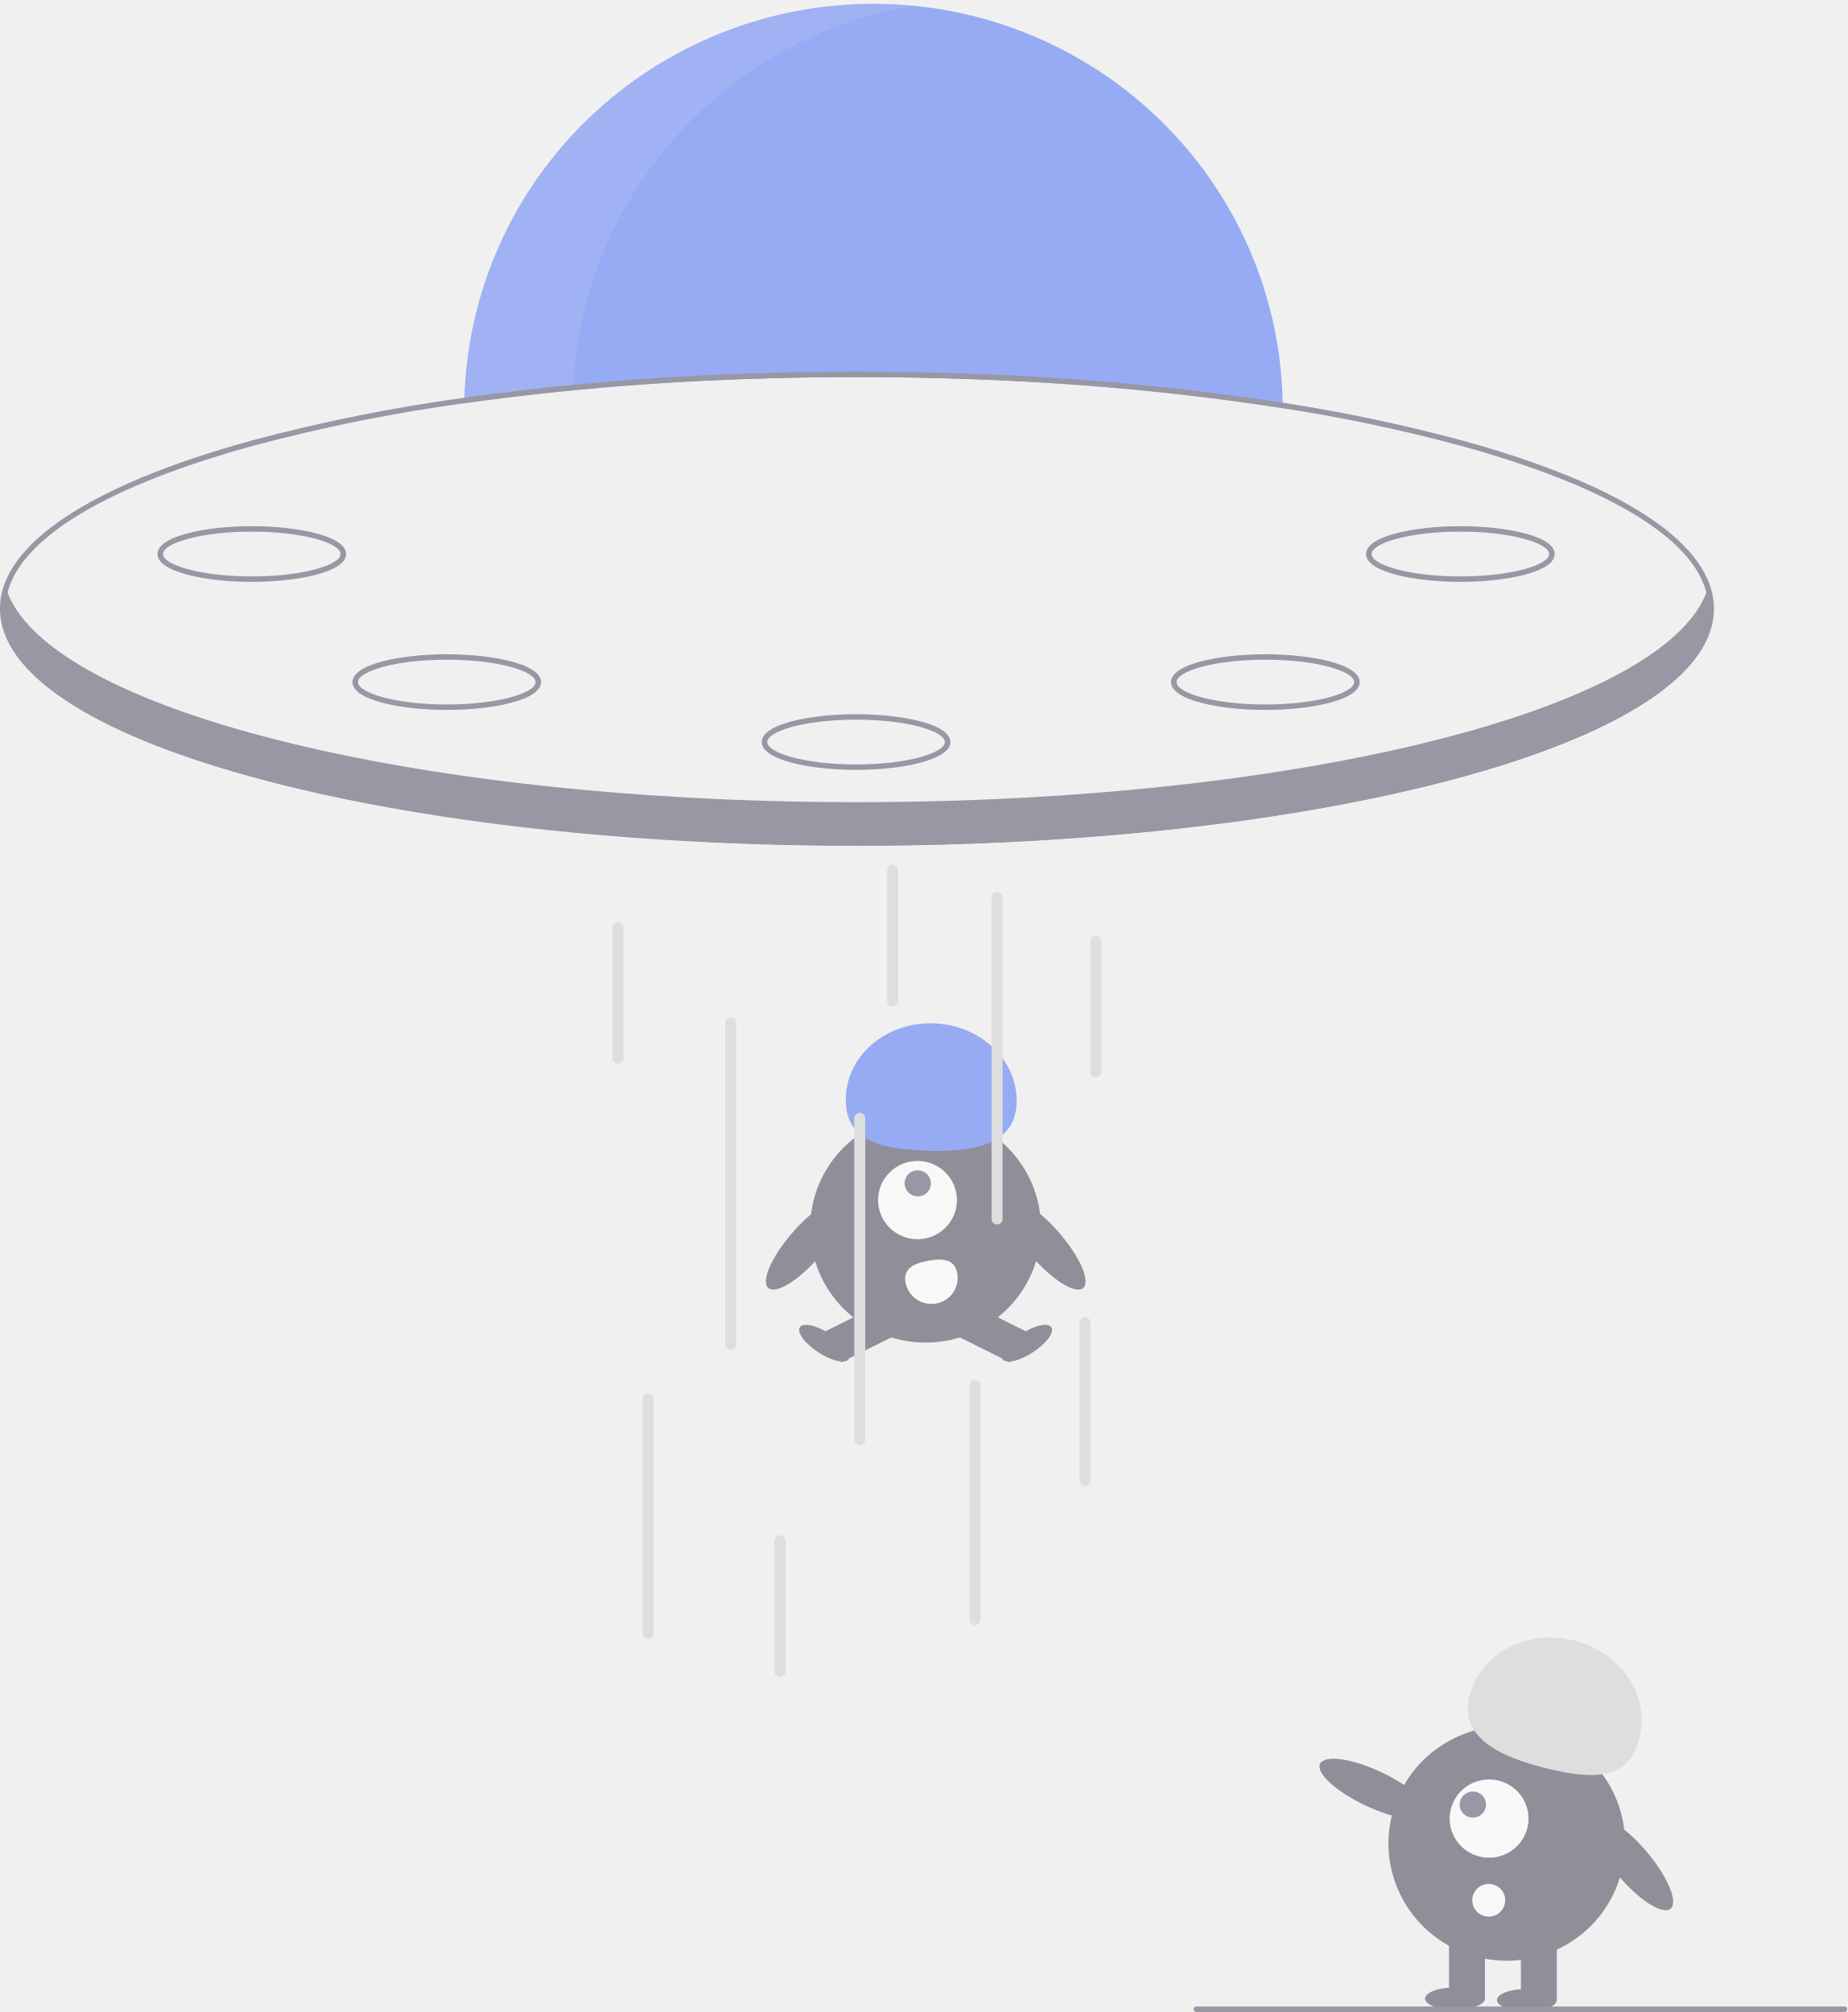
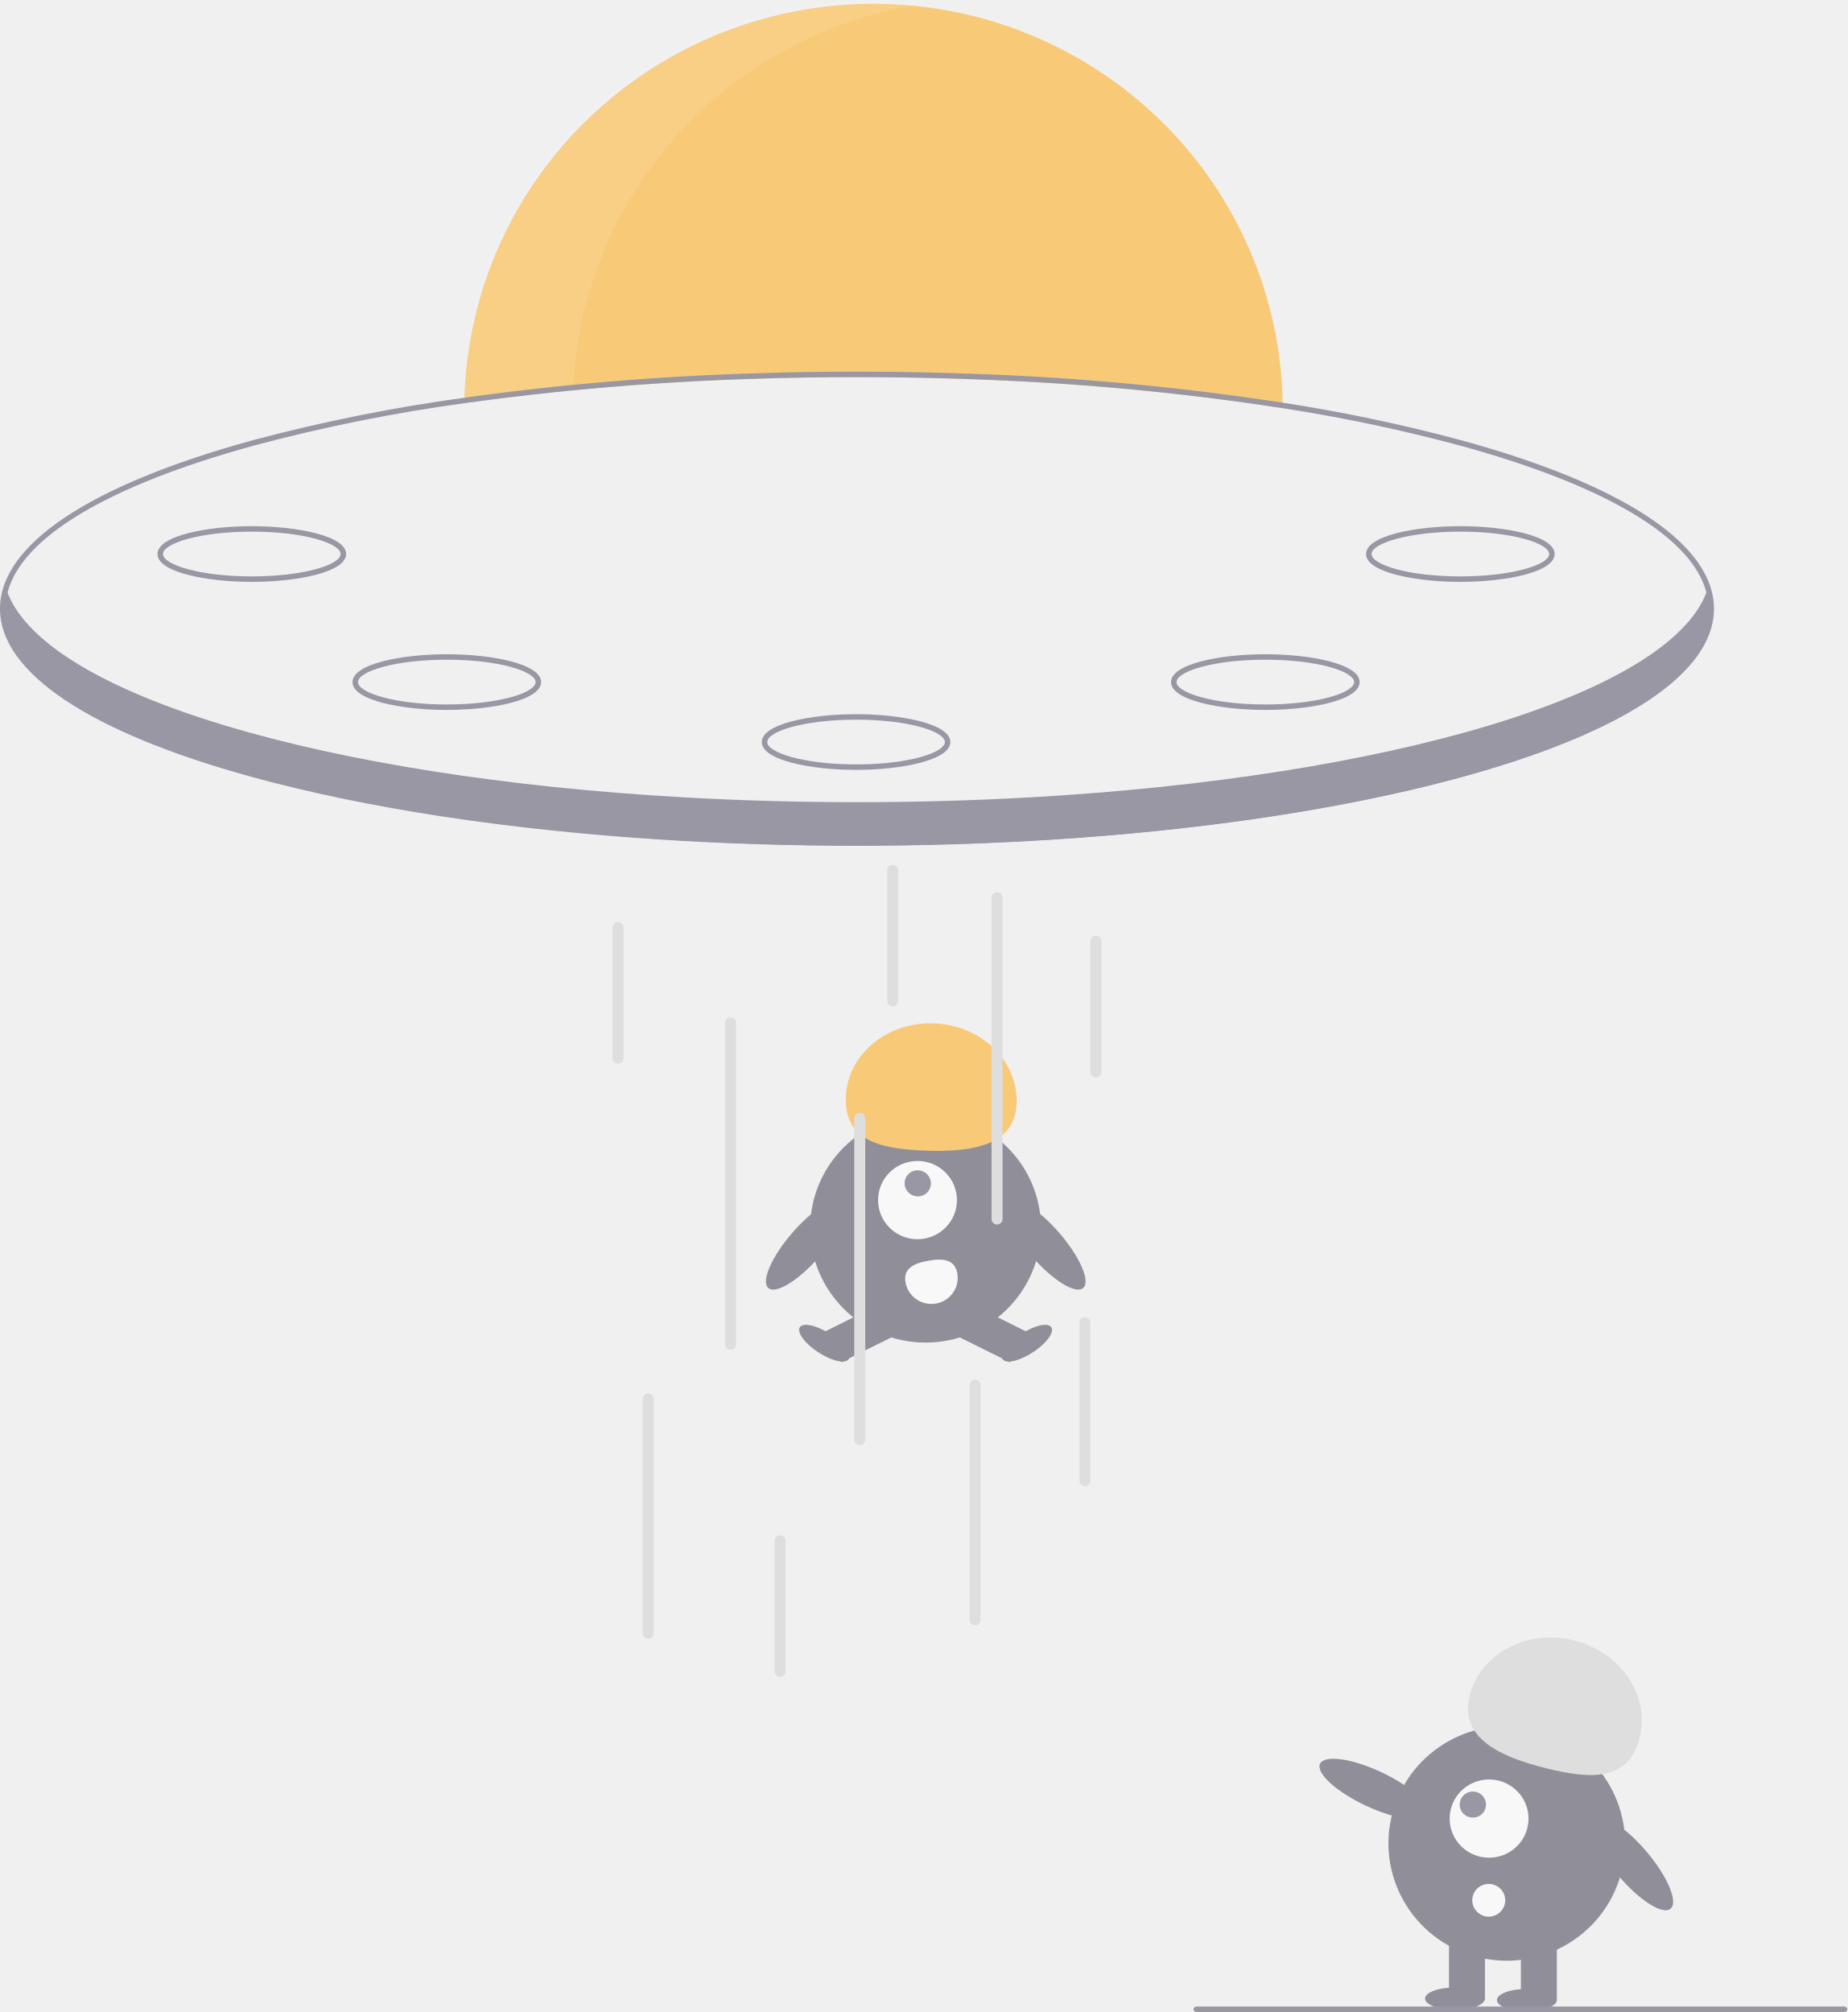
<svg xmlns="http://www.w3.org/2000/svg" width="168" height="183" viewBox="0 0 168 183" fill="none">
  <g opacity="0.5" clip-path="url(#clip0_171_6247)">
-     <path d="M116.657 37.127C105.011 35.283 91.749 34.299 77.938 34.299C65.297 34.299 53.12 35.122 42.221 36.673C42.223 36.507 42.226 36.341 42.233 36.175C42.522 26.537 46.6 17.393 53.594 10.697C60.589 4.002 69.945 0.287 79.665 0.346C89.383 0.405 98.694 4.233 105.605 11.013C112.517 17.792 116.482 26.985 116.652 36.626C116.654 36.795 116.657 36.961 116.657 37.127Z" fill="#3C65F5" />
+     <path d="M116.657 37.127C105.011 35.283 91.749 34.299 77.938 34.299C65.297 34.299 53.12 35.122 42.221 36.673C42.223 36.507 42.226 36.341 42.233 36.175C42.522 26.537 46.6 17.393 53.594 10.697C60.589 4.002 69.945 0.287 79.665 0.346C89.383 0.405 98.694 4.233 105.605 11.013C112.517 17.792 116.482 26.985 116.652 36.626C116.654 36.795 116.657 36.961 116.657 37.127Z" fill="#ffa400" />
    <g opacity="0.1">
      <path d="M84.321 0.332C79.152 -0.36 73.894 0.032 68.887 1.485C63.881 2.937 59.238 5.417 55.259 8.764C51.281 12.111 48.055 16.249 45.792 20.912C43.529 25.575 42.279 30.657 42.122 35.83C42.114 35.996 42.112 36.162 42.109 36.328C45.347 35.867 48.7 35.472 52.143 35.142C52.564 26.524 56.012 18.325 61.89 11.967C67.768 5.608 75.704 1.492 84.321 0.332V0.332Z" fill="white" />
    </g>
    <path d="M132.94 40.056C127.579 38.614 122.142 37.469 116.653 36.626C107.656 35.243 98.587 34.378 89.489 34.036C85.7 33.883 81.84 33.803 77.938 33.803C74.846 33.803 71.778 33.853 68.753 33.952C59.879 34.212 51.026 34.954 42.234 36.175C35.726 37.064 29.28 38.36 22.937 40.056C8.146 44.113 0 49.551 0 55.365C0 61.179 8.146 66.617 22.937 70.674C33.339 73.529 46.163 75.474 60.138 76.366C65.905 76.738 71.868 76.927 77.938 76.927C84.028 76.927 90.011 76.736 95.797 76.364C108.514 75.549 120.28 73.861 130.127 71.407C130.18 71.392 130.23 71.38 130.282 71.368C130.946 71.204 131.601 71.033 132.248 70.862C132.48 70.798 132.71 70.736 132.94 70.674C132.953 70.668 132.966 70.664 132.98 70.661C133.2 70.602 133.417 70.54 133.634 70.48C134.069 70.356 134.499 70.235 134.921 70.109C134.941 70.104 134.958 70.099 134.976 70.094C135.343 69.985 135.703 69.876 136.06 69.767C136.352 69.675 136.642 69.586 136.929 69.494C137.139 69.427 137.346 69.36 137.551 69.293C137.701 69.244 137.848 69.197 137.993 69.147C138.191 69.083 138.388 69.016 138.583 68.949C138.665 68.921 138.748 68.894 138.828 68.865C139.015 68.802 139.197 68.738 139.38 68.674C139.577 68.604 139.774 68.532 139.969 68.463C140.132 68.406 140.294 68.347 140.454 68.287C140.589 68.235 140.721 68.185 140.856 68.136C141.223 67.999 141.583 67.858 141.938 67.719C142.115 67.648 142.292 67.578 142.467 67.506C142.64 67.437 142.815 67.365 142.984 67.293C143.264 67.177 143.539 67.06 143.809 66.944C143.939 66.884 144.071 66.827 144.198 66.773C144.296 66.728 144.391 66.686 144.488 66.641C144.558 66.612 144.628 66.579 144.696 66.547C144.948 66.433 145.198 66.317 145.442 66.2C146.382 65.754 147.259 65.298 148.073 64.832C153.181 61.93 155.877 58.711 155.877 55.365C155.877 49.551 147.731 44.113 132.94 40.056ZM132.805 70.198C122.391 73.055 109.531 75.001 95.519 75.886C89.821 76.245 83.931 76.431 77.938 76.431C71.966 76.431 66.095 76.248 60.415 75.888C46.381 75.006 33.501 73.06 23.072 70.198C8.516 66.203 0.5 60.936 0.5 55.365C0.5 54.873 0.563 54.382 0.685 53.905C1.958 48.879 9.795 44.175 23.072 40.532C29.367 38.849 35.763 37.561 42.222 36.673C51.067 35.445 59.973 34.701 68.9 34.443C71.878 34.346 74.891 34.298 77.938 34.299C81.788 34.299 85.595 34.376 89.337 34.524C98.487 34.863 107.61 35.732 116.658 37.127C122.099 37.966 127.49 39.103 132.805 40.532C146.08 44.175 153.913 48.877 155.19 53.9C155.314 54.379 155.377 54.871 155.377 55.365C155.377 60.936 147.361 66.203 132.805 70.198V70.198Z" fill="#3F3D56" />
    <path d="M155.735 55.59C155.735 58.901 152.984 62.034 148.073 64.832C147.256 65.298 146.377 65.754 145.443 66.2C145.198 66.317 144.948 66.433 144.696 66.547C144.628 66.579 144.558 66.612 144.488 66.641C144.391 66.686 144.296 66.728 144.199 66.773C144.071 66.827 143.939 66.884 143.809 66.944C143.539 67.06 143.264 67.177 142.985 67.293C142.815 67.365 142.64 67.437 142.467 67.506C142.293 67.578 142.115 67.648 141.938 67.719C141.583 67.858 141.223 67.999 140.856 68.136C140.721 68.185 140.589 68.235 140.454 68.287C140.294 68.347 140.132 68.406 139.969 68.463C139.775 68.532 139.577 68.604 139.38 68.674C139.198 68.738 139.015 68.802 138.828 68.865C138.748 68.894 138.666 68.921 138.583 68.949C138.388 69.016 138.191 69.083 137.994 69.147C137.849 69.197 137.701 69.244 137.551 69.293C137.346 69.36 137.139 69.427 136.929 69.494C136.642 69.586 136.352 69.675 136.06 69.767C135.703 69.876 135.343 69.985 134.976 70.094C134.958 70.099 134.941 70.104 134.921 70.109C134.499 70.235 134.069 70.356 133.634 70.48C133.417 70.54 133.2 70.602 132.98 70.661C132.966 70.664 132.953 70.668 132.94 70.674C132.71 70.736 132.48 70.798 132.248 70.862C131.604 71.031 130.947 71.202 130.282 71.368C130.23 71.38 130.18 71.392 130.127 71.407C120.547 73.781 108.794 75.511 95.787 76.347C90.089 76.711 84.149 76.904 78.046 76.904C71.888 76.904 65.898 76.709 60.155 76.337C25.872 74.119 0.357 65.672 0.357 55.59C0.36 54.977 0.454 54.367 0.637 53.781C0.652 53.823 0.667 53.863 0.685 53.905C4.249 63.194 29.547 70.701 62.371 72.532C67.399 72.815 72.608 72.961 77.939 72.961C83.292 72.961 88.52 72.812 93.569 72.53C126.365 70.691 151.638 63.182 155.19 53.9C155.25 53.752 155.302 53.603 155.347 53.454C155.601 54.139 155.732 54.861 155.735 55.59V55.59Z" fill="#3F3D56" />
    <path d="M22.9 52.923C18.743 52.923 14.324 52.035 14.324 50.391C14.324 48.746 18.743 47.859 22.9 47.859C27.058 47.859 31.476 48.746 31.476 50.391C31.476 52.035 27.058 52.923 22.9 52.923ZM22.9 48.354C18.141 48.354 14.824 49.428 14.824 50.391C14.824 51.354 18.141 52.427 22.9 52.427C27.66 52.427 30.976 51.354 30.976 50.391C30.976 49.428 27.66 48.354 22.9 48.354V48.354Z" fill="#3F3D56" />
    <path d="M40.635 64.571C36.477 64.571 32.059 63.684 32.059 62.039C32.059 60.394 36.477 59.507 40.635 59.507C44.792 59.507 49.21 60.394 49.21 62.039C49.21 63.684 44.792 64.571 40.635 64.571ZM40.635 60.002C35.875 60.002 32.558 61.076 32.558 62.039C32.558 63.002 35.875 64.075 40.635 64.075C45.394 64.075 48.711 63.002 48.711 62.039C48.711 61.076 45.394 60.002 40.635 60.002V60.002Z" fill="#3F3D56" />
    <path d="M132.812 52.923C128.655 52.923 124.236 52.035 124.236 50.391C124.236 48.746 128.655 47.859 132.812 47.859C136.97 47.859 141.388 48.746 141.388 50.391C141.388 52.035 136.97 52.923 132.812 52.923ZM132.812 48.354C128.053 48.354 124.736 49.428 124.736 50.391C124.736 51.354 128.053 52.427 132.812 52.427C137.572 52.427 140.889 51.354 140.889 50.391C140.889 49.428 137.572 48.354 132.812 48.354V48.354Z" fill="#3F3D56" />
    <path d="M115.076 64.571C110.919 64.571 106.5 63.684 106.5 62.039C106.5 60.394 110.919 59.507 115.076 59.507C119.233 59.507 123.652 60.394 123.652 62.039C123.652 63.684 119.233 64.571 115.076 64.571ZM115.076 60.002C110.316 60.002 107 61.076 107 62.039C107 63.002 110.316 64.075 115.076 64.075C119.835 64.075 123.152 63.002 123.152 62.039C123.152 61.076 119.835 60.002 115.076 60.002V60.002Z" fill="#3F3D56" />
    <path d="M77.855 70.023C73.698 70.023 69.279 69.136 69.279 67.491C69.279 65.847 73.698 64.959 77.855 64.959C82.013 64.959 86.431 65.847 86.431 67.491C86.431 69.136 82.013 70.023 77.855 70.023ZM77.855 65.455C73.096 65.455 69.779 66.528 69.779 67.491C69.779 68.454 73.096 69.528 77.855 69.528C82.615 69.528 85.931 68.454 85.931 67.491C85.931 66.528 82.615 65.455 77.855 65.455V65.455Z" fill="#3F3D56" />
    <path d="M84.178 122.113C89.975 122.113 94.673 117.451 94.673 111.7C94.673 105.95 89.975 101.288 84.178 101.288C78.382 101.288 73.684 105.95 73.684 111.7C73.684 117.451 78.382 122.113 84.178 122.113Z" fill="#2F2E41" />
    <path d="M80.188 118.541L75.08 121.079L76.508 123.907L81.615 121.369L80.188 118.541Z" fill="#2F2E41" />
    <path d="M77.18 123.62C77.483 123.164 76.735 122.145 75.51 121.344C74.285 120.543 73.047 120.262 72.744 120.718C72.441 121.174 73.188 122.193 74.413 122.994C75.638 123.796 76.877 124.076 77.18 123.62Z" fill="#2F2E41" />
    <path d="M88.168 118.541L86.74 121.37L91.848 123.907L93.276 121.079L88.168 118.541Z" fill="#2F2E41" />
    <path d="M93.942 122.994C95.167 122.193 95.915 121.174 95.612 120.718C95.309 120.262 94.07 120.543 92.845 121.344C91.62 122.145 90.873 123.164 91.175 123.62C91.478 124.076 92.717 123.796 93.942 122.994Z" fill="#2F2E41" />
    <path d="M83.442 112.712C85.423 112.712 87.029 111.119 87.029 109.154C87.029 107.188 85.423 105.595 83.442 105.595C81.461 105.595 79.856 107.188 79.856 109.154C79.856 111.119 81.461 112.712 83.442 112.712Z" fill="white" />
    <path d="M84.315 108.471C84.78 108.01 84.777 107.259 84.309 106.795C83.841 106.33 83.084 106.328 82.619 106.789C82.154 107.25 82.157 108.001 82.625 108.465C83.094 108.93 83.85 108.933 84.315 108.471Z" fill="#3F3D56" />
-     <path d="M92.456 100.373C92.614 96.518 89.265 93.254 84.977 93.081C80.688 92.908 77.084 95.893 76.926 99.747C76.768 103.602 79.749 104.478 84.038 104.651C88.326 104.824 92.298 104.228 92.456 100.373Z" fill="#3C65F5" />
+     <path d="M92.456 100.373C92.614 96.518 89.265 93.254 84.977 93.081C80.688 92.908 77.084 95.893 76.926 99.747C76.768 103.602 79.749 104.478 84.038 104.651C88.326 104.824 92.298 104.228 92.456 100.373Z" fill="#ffa400" />
    <path d="M98.506 117.153C99.196 116.565 98.225 114.32 96.338 112.138C94.45 109.956 92.36 108.664 91.67 109.252C90.98 109.84 91.95 112.085 93.838 114.267C95.726 116.449 97.816 117.741 98.506 117.153Z" fill="#2F2E41" />
    <path d="M74.547 114.267C76.434 112.085 77.405 109.84 76.715 109.252C76.025 108.664 73.935 109.956 72.047 112.138C70.159 114.319 69.189 116.565 69.879 117.152C70.569 117.74 72.659 116.448 74.547 114.267Z" fill="#2F2E41" />
    <path d="M87.061 115.804C87.174 116.423 87.035 117.061 86.674 117.578C86.314 118.096 85.76 118.45 85.136 118.563C84.512 118.675 83.869 118.537 83.347 118.179C82.826 117.821 82.469 117.272 82.356 116.653L82.355 116.649C82.119 115.36 83.124 114.903 84.424 114.67C85.723 114.437 86.825 114.514 87.061 115.804Z" fill="white" />
    <path d="M66.447 122.776C66.314 122.776 66.187 122.724 66.094 122.631C66 122.538 65.947 122.412 65.947 122.28V93.036C65.947 92.904 66 92.778 66.094 92.685C66.187 92.592 66.314 92.54 66.447 92.54C66.579 92.54 66.706 92.592 66.8 92.685C66.894 92.778 66.947 92.904 66.947 93.036V122.28C66.947 122.412 66.894 122.538 66.8 122.631C66.706 122.724 66.579 122.776 66.447 122.776Z" fill="#CCCCCC" />
    <path d="M58.953 149.047C58.82 149.047 58.693 148.994 58.599 148.901C58.506 148.808 58.453 148.682 58.453 148.551V127.237C58.453 127.106 58.506 126.98 58.599 126.887C58.693 126.794 58.82 126.741 58.953 126.741C59.085 126.741 59.212 126.794 59.306 126.887C59.4 126.98 59.452 127.106 59.452 127.237V148.551C59.452 148.682 59.4 148.808 59.306 148.901C59.212 148.994 59.085 149.047 58.953 149.047V149.047Z" fill="#CCCCCC" />
    <path d="M78.189 131.45C78.057 131.45 77.93 131.398 77.836 131.305C77.742 131.212 77.689 131.086 77.689 130.955V101.71C77.689 101.579 77.742 101.452 77.836 101.36C77.93 101.267 78.057 101.214 78.189 101.214C78.322 101.214 78.449 101.267 78.542 101.36C78.636 101.452 78.689 101.579 78.689 101.71V130.955C78.689 131.086 78.636 131.212 78.542 131.305C78.449 131.398 78.322 131.45 78.189 131.45Z" fill="#CCCCCC" />
    <path d="M70.943 152.516C70.811 152.516 70.683 152.464 70.59 152.371C70.496 152.278 70.443 152.152 70.443 152.021V140.125C70.443 139.993 70.496 139.867 70.59 139.774C70.683 139.681 70.811 139.629 70.943 139.629C71.076 139.629 71.203 139.681 71.296 139.774C71.39 139.867 71.443 139.993 71.443 140.125V152.021C71.443 152.152 71.39 152.278 71.296 152.371C71.203 152.464 71.076 152.516 70.943 152.516V152.516Z" fill="#CCCCCC" />
    <path d="M81.185 91.549C81.053 91.549 80.926 91.497 80.832 91.404C80.738 91.311 80.686 91.185 80.686 91.053V79.157C80.686 79.026 80.738 78.9 80.832 78.807C80.926 78.714 81.053 78.661 81.185 78.661C81.318 78.661 81.445 78.714 81.538 78.807C81.632 78.9 81.685 79.026 81.685 79.157V91.053C81.685 91.185 81.632 91.311 81.538 91.404C81.445 91.497 81.318 91.549 81.185 91.549V91.549Z" fill="#CCCCCC" />
    <path d="M56.205 96.753C56.072 96.753 55.945 96.701 55.851 96.608C55.758 96.515 55.705 96.389 55.705 96.258V84.362C55.705 84.23 55.758 84.104 55.851 84.011C55.945 83.918 56.072 83.866 56.205 83.866C56.337 83.866 56.464 83.918 56.558 84.011C56.652 84.104 56.704 84.23 56.704 84.362V96.258C56.704 96.389 56.652 96.515 56.558 96.608C56.464 96.701 56.337 96.753 56.205 96.753V96.753Z" fill="#CCCCCC" />
    <path d="M99.671 97.993C99.539 97.993 99.412 97.94 99.318 97.847C99.225 97.754 99.172 97.628 99.172 97.497V85.601C99.172 85.469 99.225 85.343 99.318 85.25C99.412 85.157 99.539 85.105 99.671 85.105C99.804 85.105 99.931 85.157 100.025 85.25C100.118 85.343 100.171 85.469 100.171 85.601V97.497C100.171 97.628 100.118 97.754 100.025 97.847C99.931 97.94 99.804 97.993 99.671 97.993Z" fill="#CCCCCC" />
    <path d="M98.671 135.168C98.539 135.168 98.412 135.116 98.318 135.023C98.225 134.93 98.172 134.804 98.172 134.672V120.298C98.172 120.166 98.225 120.04 98.318 119.947C98.412 119.854 98.539 119.802 98.671 119.802C98.804 119.802 98.931 119.854 99.025 119.947C99.118 120.04 99.171 120.166 99.171 120.298V134.672C99.171 134.804 99.118 134.93 99.025 135.023C98.931 135.116 98.804 135.168 98.671 135.168Z" fill="#CCCCCC" />
    <path d="M88.679 147.807C88.547 147.807 88.42 147.755 88.326 147.662C88.232 147.569 88.18 147.443 88.18 147.312V125.998C88.18 125.866 88.232 125.74 88.326 125.647C88.42 125.554 88.547 125.502 88.679 125.502C88.812 125.502 88.939 125.554 89.033 125.647C89.126 125.74 89.179 125.866 89.179 125.998V147.312C89.179 147.443 89.126 147.569 89.033 147.662C88.939 147.755 88.812 147.807 88.679 147.807Z" fill="#CCCCCC" />
    <path d="M90.677 111.376C90.545 111.376 90.418 111.323 90.324 111.23C90.23 111.137 90.178 111.011 90.178 110.88V81.635C90.178 81.504 90.23 81.378 90.324 81.285C90.418 81.192 90.545 81.14 90.677 81.14C90.81 81.14 90.937 81.192 91.031 81.285C91.124 81.378 91.177 81.504 91.177 81.635V110.88C91.177 111.011 91.124 111.137 91.031 111.23C90.937 111.323 90.81 111.376 90.677 111.376Z" fill="#CCCCCC" />
    <path d="M151.928 173.606C152.643 173.012 151.677 170.699 149.769 168.439C147.862 166.179 145.736 164.829 145.021 165.423C144.306 166.017 145.273 168.33 147.18 170.59C149.087 172.85 151.213 174.2 151.928 173.606Z" fill="#2F2E41" />
    <path d="M147.238 171.036C149.117 165.444 146.071 159.399 140.434 157.535C134.797 155.671 128.705 158.693 126.826 164.286C124.947 169.878 127.993 175.923 133.63 177.787C139.267 179.651 145.359 176.629 147.238 171.036Z" fill="#2F2E41" />
    <path d="M141.587 176.038H138.318V181.848H141.587V176.038Z" fill="#2F2E41" />
    <path d="M135.05 176.038H131.781V181.848H135.05V176.038Z" fill="#2F2E41" />
    <path d="M138.862 182.928C140.367 182.928 141.586 182.475 141.586 181.915C141.586 181.356 140.367 180.902 138.862 180.902C137.358 180.902 136.139 181.356 136.139 181.915C136.139 182.475 137.358 182.928 138.862 182.928Z" fill="#2F2E41" />
    <path d="M132.325 182.793C133.829 182.793 135.049 182.34 135.049 181.78C135.049 181.22 133.829 180.767 132.325 180.767C130.821 180.767 129.602 181.22 129.602 181.78C129.602 182.34 130.821 182.793 132.325 182.793Z" fill="#2F2E41" />
    <path d="M133.654 154.244C134.615 150.406 138.855 148.147 143.125 149.199C147.395 150.251 150.078 154.215 149.118 158.054C148.157 161.892 144.97 161.904 140.7 160.852C136.43 159.8 132.693 158.082 133.654 154.244Z" fill="#CCCCCC" />
    <path d="M129.774 164.996C130.174 164.159 128.322 162.458 125.638 161.195C122.953 159.932 120.453 159.586 120.054 160.422C119.654 161.258 121.506 162.959 124.19 164.222C126.875 165.485 129.375 165.832 129.774 164.996Z" fill="#2F2E41" />
    <path d="M135.425 168.967C137.406 168.967 139.012 167.374 139.012 165.409C139.012 163.444 137.406 161.85 135.425 161.85C133.444 161.85 131.838 163.444 131.838 165.409C131.838 167.374 133.444 168.967 135.425 168.967Z" fill="white" />
    <path d="M133.95 165.319C134.61 165.319 135.145 164.788 135.145 164.133C135.145 163.478 134.61 162.947 133.95 162.947C133.289 162.947 132.754 163.478 132.754 164.133C132.754 164.788 133.289 165.319 133.95 165.319Z" fill="#3F3D56" />
    <path d="M135.393 174.326C136.221 174.326 136.892 173.66 136.892 172.839C136.892 172.018 136.221 171.352 135.393 171.352C134.566 171.352 133.895 172.018 133.895 172.839C133.895 173.66 134.566 174.326 135.393 174.326Z" fill="white" />
    <path d="M167.75 183H108.797C108.73 183 108.667 182.974 108.62 182.927C108.573 182.881 108.547 182.818 108.547 182.752C108.547 182.686 108.573 182.623 108.62 182.577C108.667 182.53 108.73 182.504 108.797 182.504H167.75C167.816 182.504 167.88 182.53 167.927 182.577C167.974 182.623 168 182.686 168 182.752C168 182.818 167.974 182.881 167.927 182.927C167.88 182.974 167.816 183 167.75 183Z" fill="#3F3D56" />
  </g>
  <defs>
    <clipPath id="clip0_171_6247">
      <rect width="168" height="183" fill="white" />
    </clipPath>
  </defs>
</svg>
